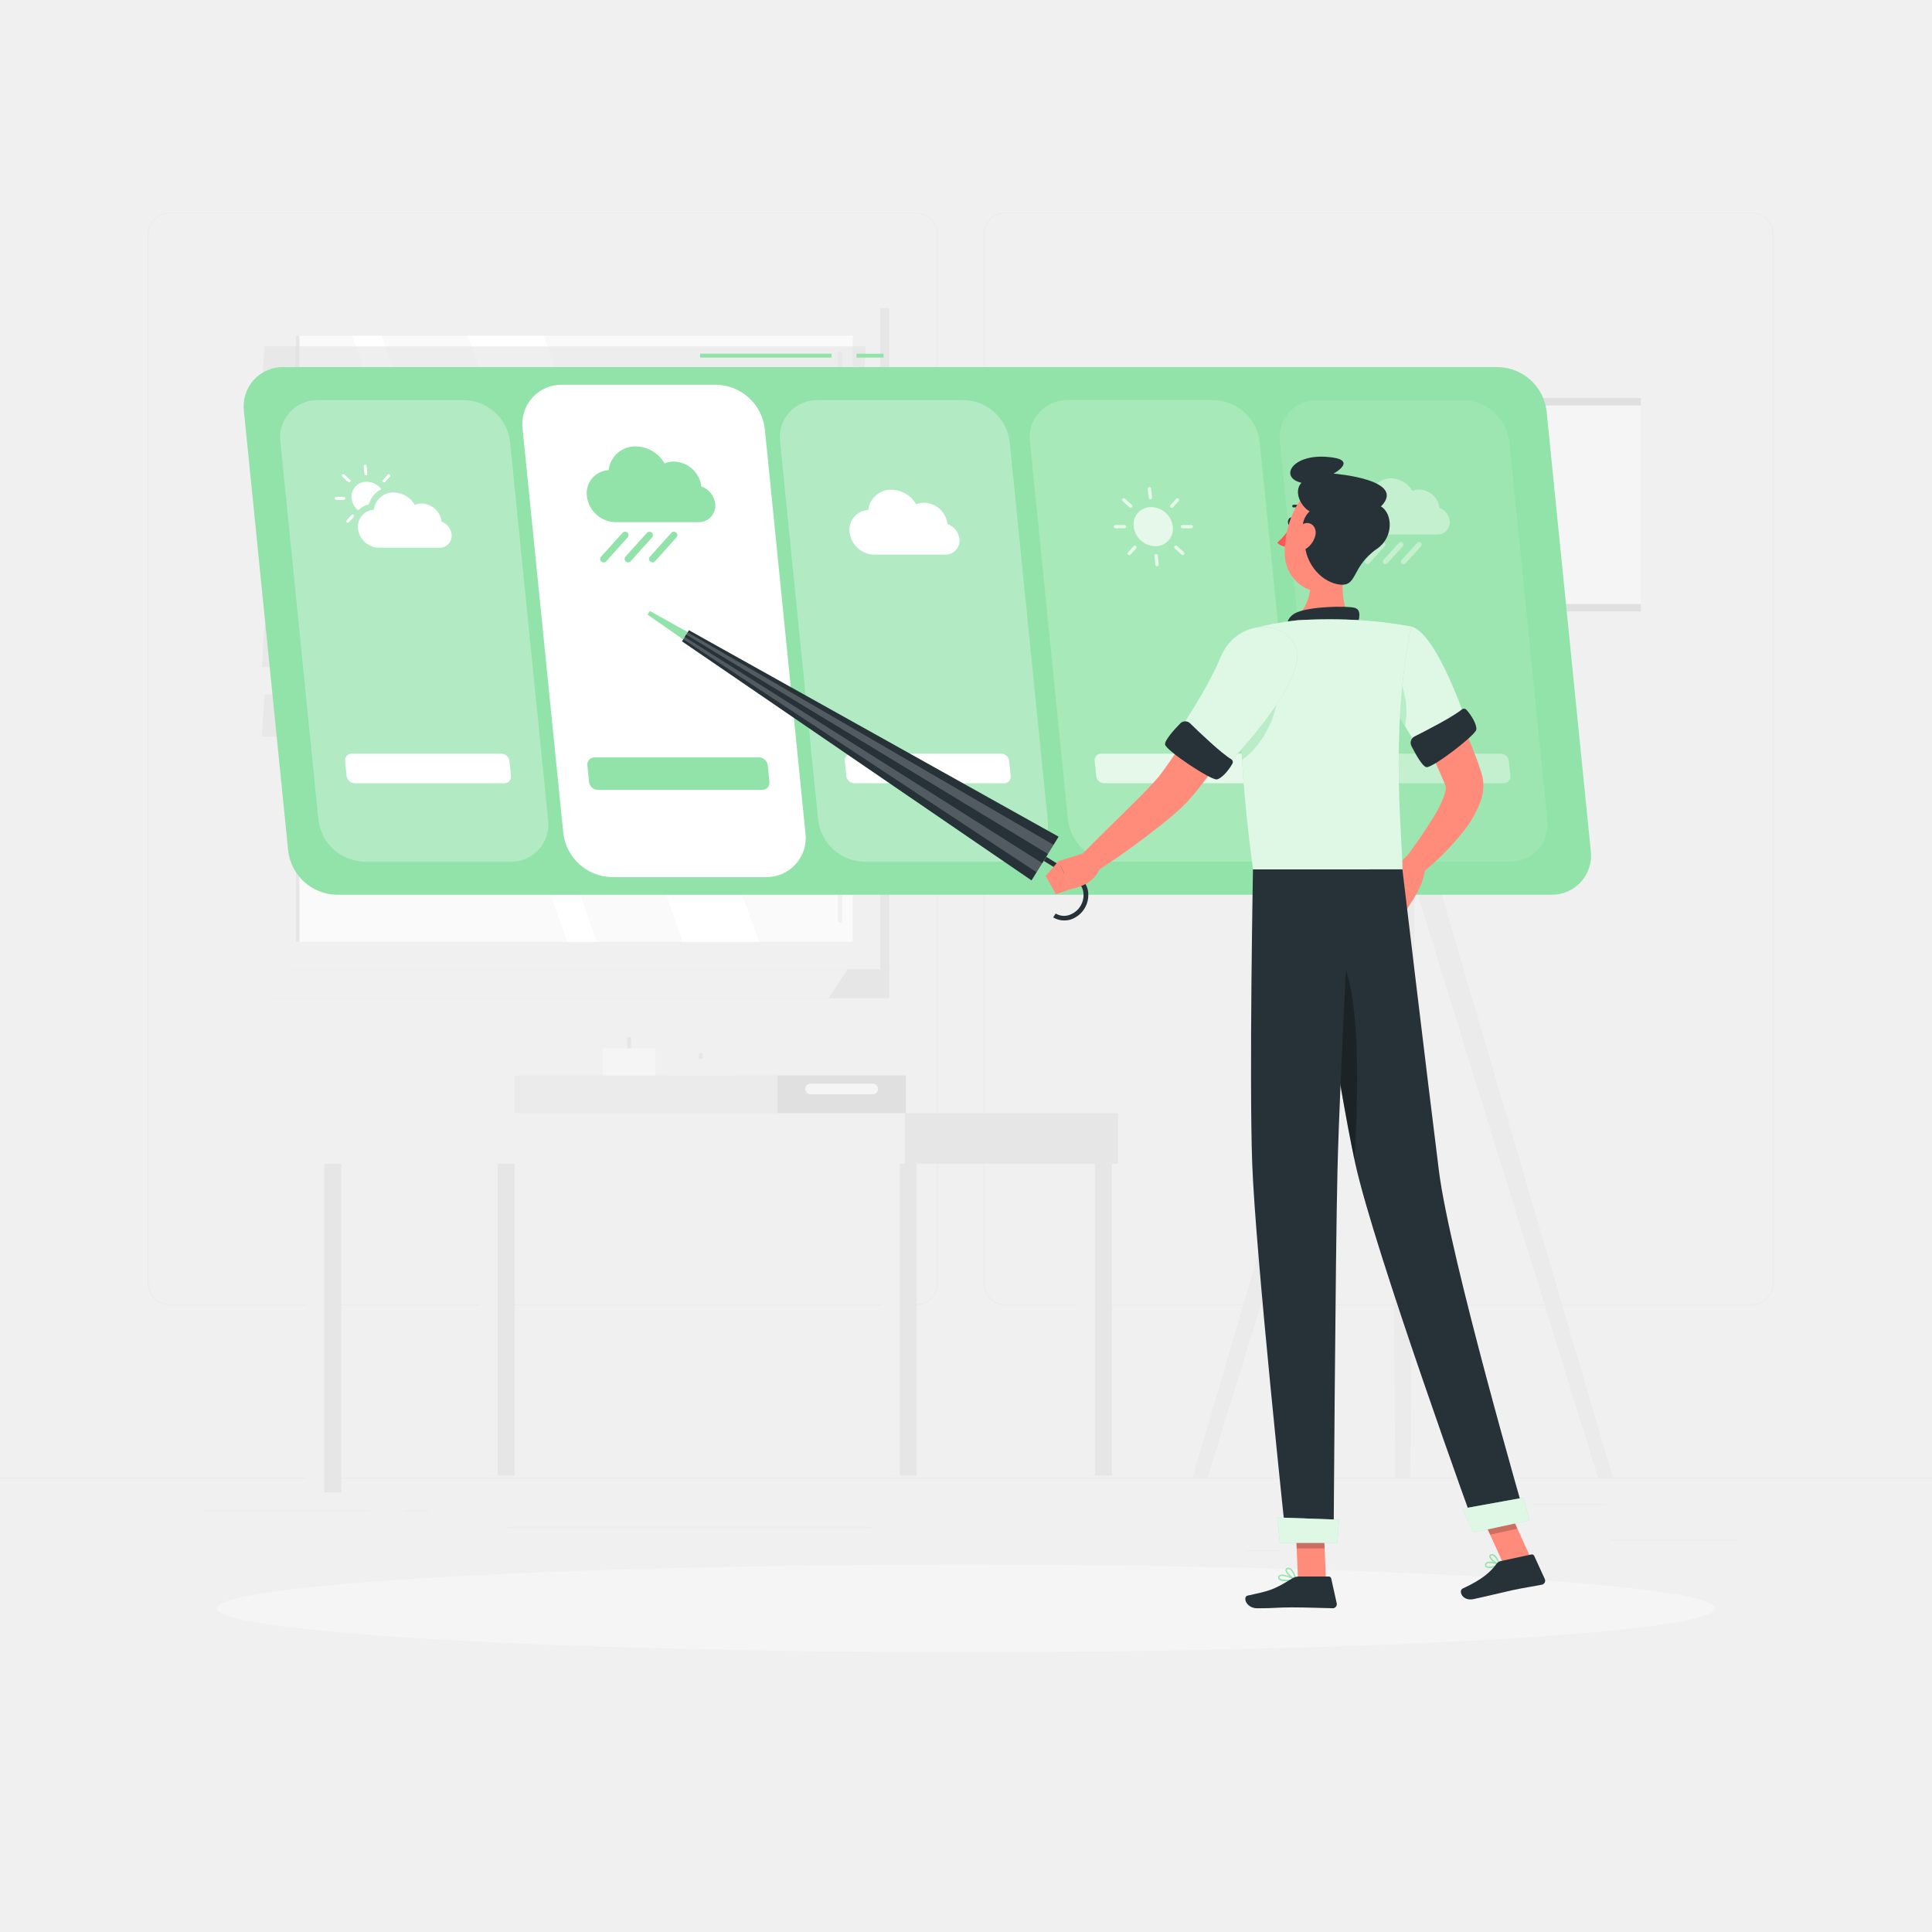
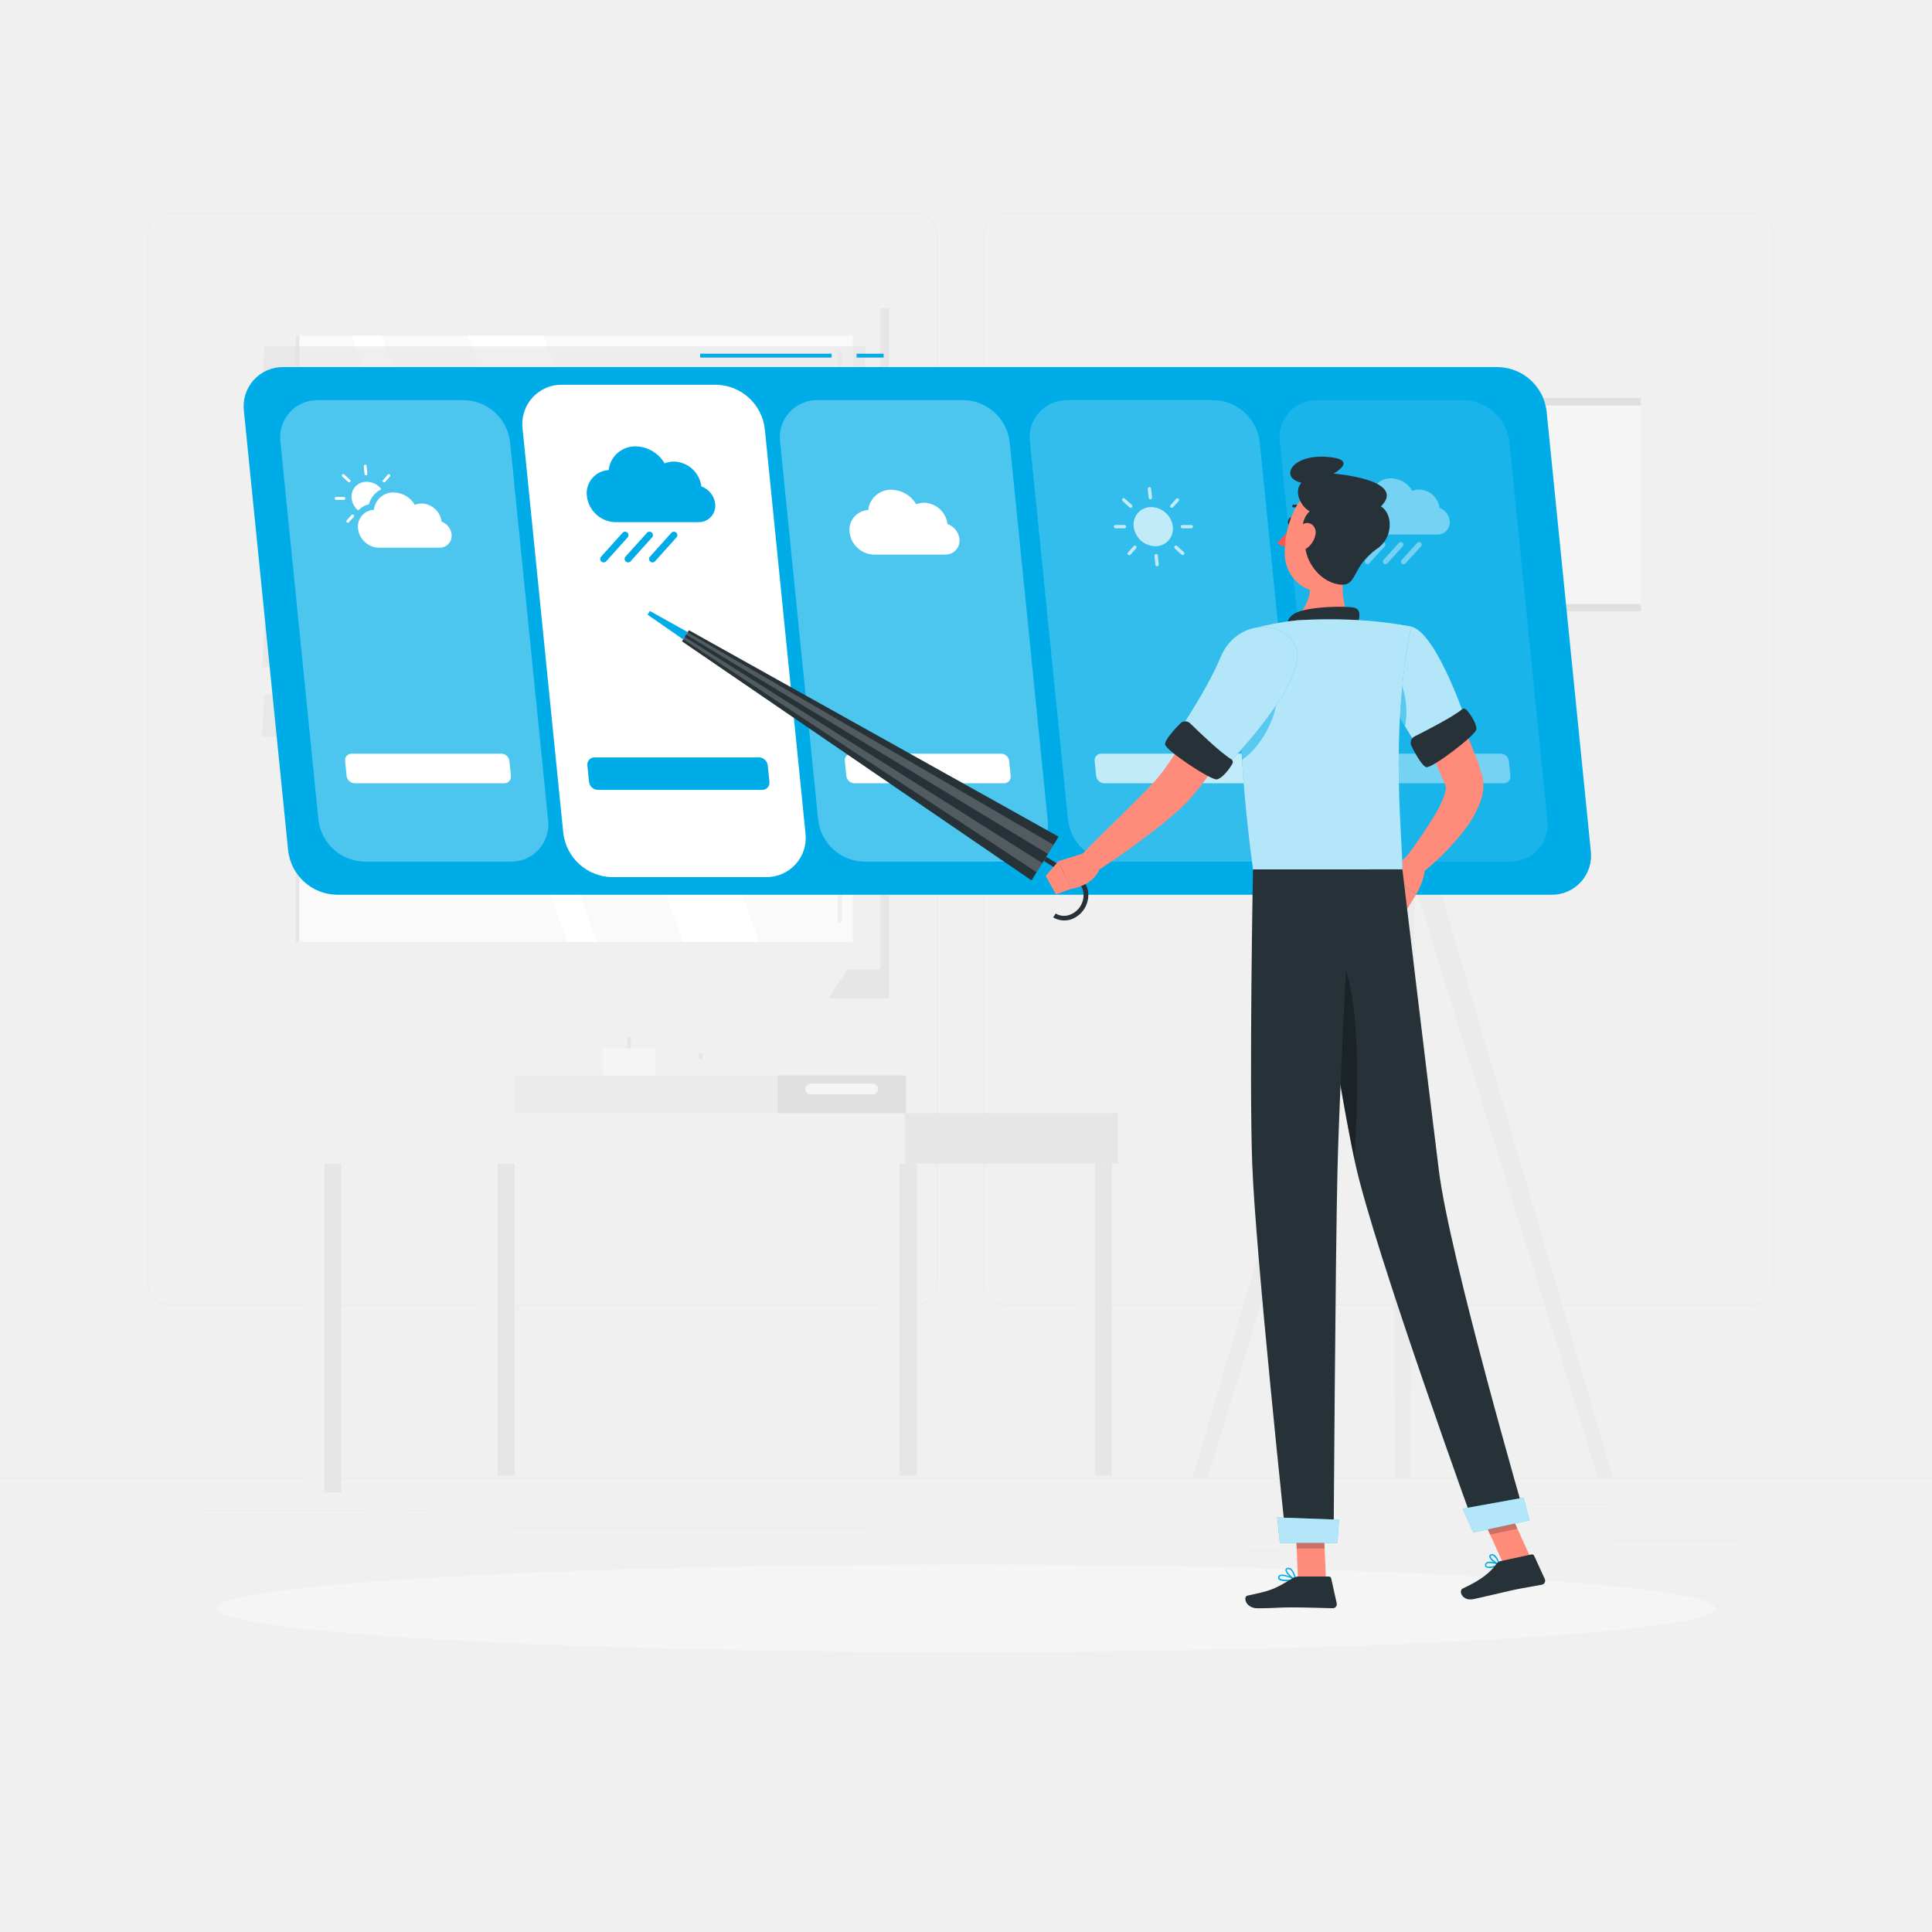
<svg xmlns="http://www.w3.org/2000/svg" viewBox="0 0 500 500">
  <g id="freepik--background-complete--inject-17">
    <rect y="382.4" width="500" height="0.25" style="fill:#ebebeb" />
    <rect x="416.78" y="398.49" width="33.12" height="0.25" style="fill:#ebebeb" />
    <rect x="322.53" y="401.21" width="8.69" height="0.25" style="fill:#ebebeb" />
    <rect x="396.59" y="389.21" width="19.19" height="0.25" style="fill:#ebebeb" />
    <rect x="52.46" y="390.89" width="43.19" height="0.25" style="fill:#ebebeb" />
    <rect x="104.56" y="390.89" width="6.33" height="0.25" style="fill:#ebebeb" />
    <rect x="131.47" y="395.11" width="93.68" height="0.25" style="fill:#ebebeb" />
    <path d="M237,337.8H43.91a5.71,5.71,0,0,1-5.7-5.71V60.66A5.71,5.71,0,0,1,43.91,55H237a5.71,5.71,0,0,1,5.71,5.71V332.09A5.71,5.71,0,0,1,237,337.8ZM43.91,55.2a5.46,5.46,0,0,0-5.45,5.46V332.09a5.46,5.46,0,0,0,5.45,5.46H237a5.47,5.47,0,0,0,5.46-5.46V60.66A5.47,5.47,0,0,0,237,55.2Z" style="fill:#ebebeb" />
    <path d="M453.31,337.8H260.21a5.72,5.72,0,0,1-5.71-5.71V60.66A5.72,5.72,0,0,1,260.21,55h193.1A5.71,5.71,0,0,1,459,60.66V332.09A5.71,5.71,0,0,1,453.31,337.8ZM260.21,55.2a5.47,5.47,0,0,0-5.46,5.46V332.09a5.47,5.47,0,0,0,5.46,5.46h193.1a5.47,5.47,0,0,0,5.46-5.46V60.66a5.47,5.47,0,0,0-5.46-5.46Z" style="fill:#ebebeb" />
    <rect x="74.55" y="79.78" width="155.62" height="171.1" transform="translate(304.71 330.65) rotate(180)" style="fill:#e6e6e6" />
    <rect x="69.47" y="79.78" width="158.33" height="171.1" transform="translate(297.26 330.65) rotate(180)" style="fill:#f0f0f0" />
    <polygon points="74.55 250.87 230.17 250.87 230.17 258.33 69.58 258.33 74.55 250.87" style="fill:#e6e6e6" />
    <polygon points="61.01 250.87 219.33 250.87 214.36 258.33 56.03 258.33 61.01 250.87" style="fill:#f0f0f0" />
    <rect x="70.19" y="93.27" width="156.88" height="144.11" transform="translate(313.96 16.69) rotate(90)" style="fill:#fafafa" />
    <polygon points="196.41 243.76 140.75 86.89 121.05 86.89 176.71 243.76 196.41 243.76" style="fill:#fff" />
    <path d="M217.39,238.78a.55.55,0,0,0,.55-.55V91.51a.55.55,0,0,0-.55-.54.54.54,0,0,0-.54.54V238.23A.55.55,0,0,0,217.39,238.78Z" style="fill:#f0f0f0" />
    <polygon points="154.48 243.76 98.82 86.89 91.14 86.89 146.8 243.76 154.48 243.76" style="fill:#fff" />
    <rect x="-1.41" y="164.87" width="156.88" height="0.9" transform="translate(242.35 88.3) rotate(90)" style="fill:#e6e6e6" />
    <polygon points="67.78 100.61 223.41 100.61 224.06 89.65 68.44 89.65 67.78 100.61" style="fill:#e0e0e0;opacity:0.5" />
    <polygon points="67.78 118.62 223.41 118.62 224.06 107.66 68.44 107.66 67.78 118.62" style="fill:#e0e0e0;opacity:0.5" />
    <polygon points="67.78 136.63 223.41 136.63 224.06 125.68 68.44 125.68 67.78 136.63" style="fill:#e0e0e0;opacity:0.5" />
    <polygon points="67.78 154.64 223.41 154.64 224.06 143.69 68.44 143.69 67.78 154.64" style="fill:#e0e0e0;opacity:0.5" />
    <polygon points="67.78 172.66 223.41 172.66 224.06 161.7 68.44 161.7 67.78 172.66" style="fill:#e0e0e0;opacity:0.5" />
    <polygon points="67.78 190.67 223.41 190.67 224.06 179.71 68.44 179.71 67.78 190.67" style="fill:#e0e0e0;opacity:0.5" />
    <rect x="301.37" y="103" width="123.31" height="55.25" style="fill:#f5f5f5" />
    <rect x="301.37" y="103" width="123.31" height="1.94" style="fill:#e0e0e0" />
    <rect x="301.37" y="156.31" width="123.31" height="1.94" style="fill:#e0e0e0" />
    <polygon points="361.09 382.4 359.36 158.25 366.69 158.25 364.96 382.4 361.09 382.4" style="fill:#ebebeb" />
    <polygon points="308.64 382.4 374.47 158.25 381.81 158.25 312.51 382.4 308.64 382.4" style="fill:#ebebeb" />
    <polygon points="417.42 382.4 351.59 158.25 344.25 158.25 413.55 382.4 417.42 382.4" style="fill:#ebebeb" />
    <rect x="81.23" y="292.44" width="7.09" height="93.78" transform="translate(169.55 678.67) rotate(180)" style="fill:#e6e6e6" />
    <rect x="78.99" y="292.44" width="4.93" height="93.78" transform="translate(162.9 678.67) rotate(180)" style="fill:#f0f0f0" />
    <rect x="77.38" y="288.08" width="156.83" height="13.07" style="fill:#f0f0f0" />
    <rect x="230.17" y="301.16" width="7.09" height="80.71" transform="translate(467.43 683.03) rotate(180)" style="fill:#e6e6e6" />
    <rect x="227.93" y="301.16" width="4.93" height="80.71" transform="translate(460.79 683.03) rotate(180)" style="fill:#f0f0f0" />
    <rect x="280.66" y="301.16" width="7.09" height="80.71" transform="translate(568.41 683.03) rotate(180)" style="fill:#e6e6e6" />
    <rect x="278.42" y="301.16" width="4.93" height="80.71" transform="translate(561.77 683.03) rotate(180)" style="fill:#f0f0f0" />
    <rect x="126.11" y="301.16" width="7.09" height="80.71" transform="translate(259.32 683.03) rotate(180)" style="fill:#e6e6e6" />
    <rect x="123.88" y="301.16" width="4.93" height="80.71" transform="translate(252.68 683.03) rotate(180)" style="fill:#f0f0f0" />
    <rect x="234.21" y="288.08" width="55.16" height="13.07" transform="translate(523.57 589.24) rotate(180)" style="fill:#e6e6e6" />
    <rect x="133.21" y="278.32" width="67.97" height="9.76" style="fill:#ebebeb" />
    <rect x="201.18" y="278.32" width="33.28" height="9.76" transform="translate(435.64 566.41) rotate(180)" style="fill:#e0e0e0" />
    <rect x="208.4" y="280.44" width="18.84" height="2.76" rx="1.38" transform="translate(435.64 563.65) rotate(-180)" style="fill:#f5f5f5" />
    <rect x="155.96" y="271.31" width="13.69" height="7.01" style="fill:#f5f5f5" />
    <rect x="162.31" y="268.38" width="0.99" height="2.93" style="fill:#e6e6e6" />
    <rect x="180.87" y="272.53" width="0.99" height="1.46" style="fill:#e6e6e6" />
    <rect x="173.03" y="273.99" width="16.67" height="4.33" style="fill:#f0f0f0" />
  </g>
  <g id="freepik--Shadow--inject-17">
    <ellipse id="freepik--path--inject-17" cx="250" cy="416.24" rx="193.89" ry="11.32" style="fill:#f5f5f5" />
  </g>
  <g id="freepik--weather-widget--inject-17">
-     <rect x="221.68" y="91.54" width="7" height="1" style="fill:#92E3A9" />
-     <rect x="181.19" y="91.54" width="34.03" height="1" style="fill:#92E3A9" />
-     <path d="M401.46,231.56H87.1a12.9,12.9,0,0,1-12.52-11.38L63.13,106.42A10.14,10.14,0,0,1,73.36,95H387.72a12.92,12.92,0,0,1,12.53,11.38l11.44,113.76A10.13,10.13,0,0,1,401.46,231.56Z" style="fill:#92E3A9" />
+     <rect x="221.68" y="91.54" width="7" height="1" style="fill:#00ace8" />
+     <rect x="181.19" y="91.54" width="34.03" height="1" style="fill:#00ace8" />
+     <path d="M401.46,231.56H87.1a12.9,12.9,0,0,1-12.52-11.38L63.13,106.42A10.14,10.14,0,0,1,73.36,95H387.72a12.92,12.92,0,0,1,12.53,11.38l11.44,113.76A10.13,10.13,0,0,1,401.46,231.56Z" style="fill:#00ace8" />
    <path d="M132.11,223H94.3a12.27,12.27,0,0,1-11.89-10.8l-9.84-97.85a9.61,9.61,0,0,1,9.71-10.8h37.81A12.25,12.25,0,0,1,132,114.38l9.85,97.85A9.61,9.61,0,0,1,132.11,223Z" style="fill:#fff;opacity:0.3" />
    <path d="M198.21,227H158.32a12.93,12.93,0,0,1-12.54-11.4L135.25,111A10.14,10.14,0,0,1,145.5,99.57h39.89A12.92,12.92,0,0,1,197.93,111l10.53,104.68A10.15,10.15,0,0,1,198.21,227Z" style="fill:#fff" />
    <path d="M261.43,223H223.62a12.25,12.25,0,0,1-11.88-10.8l-9.85-97.85a9.61,9.61,0,0,1,9.71-10.8h37.81a12.27,12.27,0,0,1,11.89,10.8l9.84,97.85A9.61,9.61,0,0,1,261.43,223Z" style="fill:#fff;opacity:0.3" />
    <path d="M326.09,223H288.28a12.26,12.26,0,0,1-11.88-10.8l-9.85-97.85a9.63,9.63,0,0,1,9.72-10.8h37.8A12.27,12.27,0,0,1,326,114.38l9.84,97.85A9.61,9.61,0,0,1,326.09,223Z" style="fill:#fff;opacity:0.2" />
    <path d="M390.75,223H352.94a12.26,12.26,0,0,1-11.88-10.8l-9.85-97.85a9.63,9.63,0,0,1,9.72-10.8h37.8a12.27,12.27,0,0,1,11.89,10.8l9.84,97.85A9.61,9.61,0,0,1,390.75,223Z" style="fill:#fff;opacity:0.1" />
    <path d="M245.22,135.62a6.28,6.28,0,0,0-6.11-5.51,5.18,5.18,0,0,0-2,.4,7.6,7.6,0,0,0-6.42-3.77,5.93,5.93,0,0,0-6,5.26,5.11,5.11,0,0,0-4.82,5.76,6.54,6.54,0,0,0,6.36,5.78h18.38a3.65,3.65,0,0,0,3.69-4.1A4.65,4.65,0,0,0,245.22,135.62Z" style="fill:#fff" />
-     <path d="M181.51,125.88a7.34,7.34,0,0,0-7.13-6.43,6.16,6.16,0,0,0-2.38.47,8.88,8.88,0,0,0-7.49-4.4,6.93,6.93,0,0,0-7,6.14,6,6,0,0,0-5.63,6.73,7.63,7.63,0,0,0,7.43,6.75h21.47a4.26,4.26,0,0,0,4.31-4.78A5.47,5.47,0,0,0,181.51,125.88Z" style="fill:#92E3A9" />
-     <path d="M162.55,145.55a.9.9,0,0,1-.6-.23.89.89,0,0,1-.07-1.26l5.58-6.2a.89.89,0,0,1,1.32,1.19l-5.57,6.2A.88.88,0,0,1,162.55,145.55Z" style="fill:#92E3A9" />
-     <path d="M168.87,145.55a.9.9,0,0,1-.6-.23.89.89,0,0,1-.07-1.26l5.58-6.2a.89.89,0,0,1,1.32,1.19l-5.57,6.2A.88.88,0,0,1,168.87,145.55Z" style="fill:#92E3A9" />
-     <path d="M156.23,145.55a.9.9,0,0,1-.6-.23.89.89,0,0,1-.07-1.26l5.58-6.2a.89.89,0,0,1,1.32,1.19l-5.57,6.2A.88.88,0,0,1,156.23,145.55Z" style="fill:#92E3A9" />
+     <path d="M181.51,125.88a7.34,7.34,0,0,0-7.13-6.43,6.16,6.16,0,0,0-2.38.47,8.88,8.88,0,0,0-7.49-4.4,6.93,6.93,0,0,0-7,6.14,6,6,0,0,0-5.63,6.73,7.63,7.63,0,0,0,7.43,6.75h21.47a4.26,4.26,0,0,0,4.31-4.78A5.47,5.47,0,0,0,181.51,125.88Z" style="fill:#00ace8" />
+     <path d="M162.55,145.55a.9.9,0,0,1-.6-.23.89.89,0,0,1-.07-1.26l5.58-6.2a.89.89,0,0,1,1.32,1.19l-5.57,6.2A.88.88,0,0,1,162.55,145.55Z" style="fill:#00ace8" />
+     <path d="M168.87,145.55a.9.9,0,0,1-.6-.23.89.89,0,0,1-.07-1.26l5.58-6.2a.89.89,0,0,1,1.32,1.19l-5.57,6.2A.88.88,0,0,1,168.87,145.55Z" style="fill:#00ace8" />
+     <path d="M156.23,145.55a.9.9,0,0,1-.6-.23.89.89,0,0,1-.07-1.26l5.58-6.2a.89.89,0,0,1,1.32,1.19l-5.57,6.2A.88.88,0,0,1,156.23,145.55Z" style="fill:#00ace8" />
    <g style="opacity:0.4">
      <path d="M372.55,131.45a5.43,5.43,0,0,0-5.27-4.75,4.56,4.56,0,0,0-1.76.34,6.56,6.56,0,0,0-5.53-3.25,5.12,5.12,0,0,0-5.2,4.54,4.42,4.42,0,0,0-4.16,5,5.65,5.65,0,0,0,5.49,5H372a3.13,3.13,0,0,0,3.17-3.53A4,4,0,0,0,372.55,131.45Z" style="fill:#fff" />
      <path d="M358.54,146a.63.63,0,0,1-.44-.17.66.66,0,0,1-.05-.93l4-4.4a.66.66,0,1,1,1,.88l-4,4.4A.64.64,0,0,1,358.54,146Z" style="fill:#fff" />
      <path d="M363.21,146a.61.61,0,0,1-.44-.17.65.65,0,0,1,0-.93l4-4.4a.66.66,0,1,1,1,.88l-4,4.4A.64.64,0,0,1,363.21,146Z" style="fill:#fff" />
      <path d="M353.87,146a.64.64,0,0,1-.44-.17.66.66,0,0,1-.05-.93l4-4.4a.66.66,0,0,1,.93-.05.65.65,0,0,1,.05.93l-4,4.4A.64.64,0,0,1,353.87,146Z" style="fill:#fff" />
    </g>
    <g style="opacity:0.7">
      <path d="M303.52,136.29a4.5,4.5,0,0,1-4.55,5.07,5.73,5.73,0,0,1-5.57-5.07,4.49,4.49,0,0,1,4.55-5.06A5.73,5.73,0,0,1,303.52,136.29Z" style="fill:#fff" />
      <path d="M299.45,146.55a.43.43,0,0,1-.43-.39l-.24-2.31a.44.44,0,0,1,.39-.48.44.44,0,0,1,.48.39l.23,2.31a.43.43,0,0,1-.39.47Z" style="fill:#fff" />
      <path d="M297.7,129.22a.44.44,0,0,1-.43-.4l-.23-2.3a.44.44,0,0,1,.39-.48.43.43,0,0,1,.47.39l.24,2.31a.43.43,0,0,1-.39.47Z" style="fill:#fff" />
      <path d="M291,136.73h-2.31a.44.44,0,0,1-.43-.44.43.43,0,0,1,.43-.43H291a.43.43,0,0,1,.43.43A.44.44,0,0,1,291,136.73Z" style="fill:#fff" />
      <path d="M308.28,136.73H306a.44.44,0,0,1-.43-.44.43.43,0,0,1,.43-.43h2.31a.43.43,0,0,1,.43.43A.44.44,0,0,1,308.28,136.73Z" style="fill:#fff" />
      <path d="M306.1,143.67a.46.46,0,0,1-.29-.11l-1.8-1.63a.44.44,0,0,1,.59-.65l1.79,1.63a.44.44,0,0,1,0,.62A.43.43,0,0,1,306.1,143.67Z" style="fill:#fff" />
      <path d="M292.61,131.42a.44.44,0,0,1-.29-.12l-1.79-1.63a.43.43,0,1,1,.58-.64l1.8,1.63a.44.44,0,0,1-.3.76Z" style="fill:#fff" />
      <path d="M292.22,143.67a.44.44,0,0,1-.29-.11.43.43,0,0,1,0-.61l1.47-1.63a.43.43,0,0,1,.61,0,.44.44,0,0,1,0,.62l-1.47,1.63A.45.45,0,0,1,292.22,143.67Z" style="fill:#fff" />
      <path d="M303.24,131.42a.4.4,0,0,1-.29-.12.43.43,0,0,1,0-.61l1.47-1.63a.44.44,0,0,1,.65.58l-1.47,1.63A.42.42,0,0,1,303.24,131.42Z" style="fill:#fff" />
    </g>
    <path d="M114.29,135a5.35,5.35,0,0,0-5.2-4.69,4.45,4.45,0,0,0-1.73.35,6.46,6.46,0,0,0-5.46-3.21,5,5,0,0,0-5.13,4.47,4.37,4.37,0,0,0-4.11,4.91,5.57,5.57,0,0,0,5.42,4.92h15.65a3.1,3.1,0,0,0,3.14-3.49A4,4,0,0,0,114.29,135Z" style="fill:#fff" />
    <path d="M98.7,126.61a6.22,6.22,0,0,0-3.24,3.91,5.47,5.47,0,0,0-2.76,1.59A4.72,4.72,0,0,1,91,129a3.83,3.83,0,0,1,3.88-4.31A4.82,4.82,0,0,1,98.7,126.61Z" style="fill:#fff" />
    <path d="M94.7,123a.37.37,0,0,1-.37-.33l-.19-2a.36.36,0,0,1,.33-.4.36.36,0,0,1,.4.33l.2,2a.37.37,0,0,1-.33.41Z" style="fill:#fff" />
    <path d="M89,129.36H87a.37.37,0,0,1-.37-.37.36.36,0,0,1,.37-.37h2a.37.37,0,0,1,.37.37A.38.38,0,0,1,89,129.36Z" style="fill:#fff" />
    <path d="M90.37,124.83a.38.38,0,0,1-.25-.09l-1.53-1.39a.37.37,0,0,1,.5-.55l1.53,1.39a.37.37,0,0,1,0,.52A.36.36,0,0,1,90.37,124.83Z" style="fill:#fff" />
    <path d="M90,135.27a.35.35,0,0,1-.25-.1.37.37,0,0,1,0-.52L91,133.26a.39.39,0,0,1,.53,0,.38.38,0,0,1,0,.53l-1.25,1.39A.36.36,0,0,1,90,135.27Z" style="fill:#fff" />
    <path d="M99.41,124.83a.36.36,0,0,1-.27-.61l1.25-1.39a.37.37,0,0,1,.52,0,.38.38,0,0,1,0,.52l-1.25,1.39A.39.39,0,0,1,99.41,124.83Z" style="fill:#fff" />
    <path d="M130.54,202.71H91.78a2.15,2.15,0,0,1-2.08-1.89l-.39-3.89a1.68,1.68,0,0,1,1.7-1.88h38.76a2.14,2.14,0,0,1,2.07,1.88l.39,3.89A1.68,1.68,0,0,1,130.54,202.71Z" style="fill:#fff" />
-     <path d="M197.26,204.42H154.72a2.35,2.35,0,0,1-2.28-2.07l-.43-4.27a1.84,1.84,0,0,1,1.86-2.07h42.55a2.35,2.35,0,0,1,2.28,2.07l.43,4.27A1.85,1.85,0,0,1,197.26,204.42Z" style="fill:#92E3A9" />
+     <path d="M197.26,204.42H154.72a2.35,2.35,0,0,1-2.28-2.07l-.43-4.27a1.84,1.84,0,0,1,1.86-2.07h42.55a2.35,2.35,0,0,1,2.28,2.07l.43,4.27A1.85,1.85,0,0,1,197.26,204.42Z" style="fill:#00ace8" />
    <path d="M259.86,202.71H221.1a2.14,2.14,0,0,1-2.07-1.89l-.39-3.89a1.67,1.67,0,0,1,1.69-1.88h38.76a2.13,2.13,0,0,1,2.07,1.88l.4,3.89A1.69,1.69,0,0,1,259.86,202.71Z" style="fill:#fff" />
    <path d="M324.52,202.71H285.76a2.14,2.14,0,0,1-2.07-1.89l-.39-3.89a1.67,1.67,0,0,1,1.69-1.88h38.76a2.13,2.13,0,0,1,2.07,1.88l.4,3.89A1.69,1.69,0,0,1,324.52,202.71Z" style="fill:#fff;opacity:0.7" />
    <path d="M389.18,202.71H350.43a2.14,2.14,0,0,1-2.08-1.89l-.39-3.89a1.67,1.67,0,0,1,1.69-1.88h38.76a2.15,2.15,0,0,1,2.08,1.88l.39,3.89A1.69,1.69,0,0,1,389.18,202.71Z" style="fill:#fff;opacity:0.4" />
  </g>
  <g id="freepik--Character--inject-17">
    <path d="M368,167.63c2.8,4.65,5.33,9.29,7.74,14.1a148.33,148.33,0,0,1,6.51,14.92c.24.65.47,1.31.68,2l.33,1,.17.5.12.4c0,.17.09.34.13.51a11.74,11.74,0,0,1-.56,6.44,28.77,28.77,0,0,1-4.65,8A68.62,68.62,0,0,1,366.68,227l-3.77-3.9a123.22,123.22,0,0,0,8.58-12.43,32.83,32.83,0,0,0,1.6-3.11,14.62,14.62,0,0,0,1-2.84c.19-.82.1-1.47,0-1.33v0l0-.07-.18-.42-.34-.85c-.23-.56-.47-1.13-.73-1.7-2-4.55-4.36-9.12-6.78-13.65s-5-9.09-7.46-13.52Z" style="fill:#ff8b7b" />
    <path d="M364.34,221.35l-5.69,5,7.92,5s2.33-3.78,2.23-7.28Z" style="fill:#ff8b7b" />
    <polygon points="356.57 233.83 362.63 237.73 366.57 231.38 358.65 226.38 356.57 233.83" style="fill:#ff8b7b" />
    <path d="M334.69,135.09c-.11.57-.51,1-.88.91s-.59-.6-.48-1.17.51-1,.88-.91S334.8,134.52,334.69,135.09Z" style="fill:#263238" />
    <path d="M334.24,136.08a20.58,20.58,0,0,1-3.69,4.36,3.35,3.35,0,0,0,2.64,1.05Z" style="fill:#ff5652" />
    <path d="M337.4,132.32a.33.33,0,0,0,.23-.09.35.35,0,0,0,0-.49,3.36,3.36,0,0,0-2.93-1.1.33.33,0,0,0-.27.39.34.34,0,0,0,.39.28h0a2.72,2.72,0,0,1,2.31.9A.36.36,0,0,0,337.4,132.32Z" style="fill:#263238" />
    <path d="M348.4,142c-1,5.29-2.07,15,1.63,18.51,0,0-1.45,5.36-11.27,5.36-10.81,0-4.75-4.54-4.75-4.54,4.58-4,5.73-8.14,4.71-12.24Z" style="fill:#ff8b7b" />
    <path d="M351.24,162.11c.55-2,1.15-4.26-.59-4.79-1.91-.58-12.07-.4-15.42,1.35s-2,5.55-2,5.55Z" style="fill:#263238" />
-     <path d="M386.32,405.69a2.31,2.31,0,0,1-1.8-.1.71.71,0,0,1-.16-.8.78.78,0,0,1,.44-.5c1-.47,3.22.45,3.31.49a.17.17,0,0,1,0,.31A8.87,8.87,0,0,1,386.32,405.69Zm-1.18-1.16-.2.07a.47.47,0,0,0-.26.29c-.09.31,0,.41.06.44.39.33,1.84,0,2.85-.38A5.52,5.52,0,0,0,385.14,404.53Z" style="fill:#92E3A9" />
-     <path d="M388.08,405.1H388c-.82-.24-2.57-1.48-2.59-2.3a.56.56,0,0,1,.44-.55.92.92,0,0,1,.76.06c1,.49,1.57,2.49,1.6,2.58a.16.16,0,0,1-.13.21Zm-2-2.55-.08,0c-.21.07-.21.18-.21.22,0,.49,1.17,1.46,2,1.86a4.21,4.21,0,0,0-1.32-2A.6.6,0,0,0,386,402.55Z" style="fill:#92E3A9" />
-     <path d="M333,409.23c-.93,0-1.82-.13-2.12-.55a.63.63,0,0,1,0-.74.83.83,0,0,1,.54-.4c1.21-.33,3.73,1.11,3.84,1.17a.18.18,0,0,1,.08.18.17.17,0,0,1-.13.14A13,13,0,0,1,333,409.23Zm-1.15-1.4a1.15,1.15,0,0,0-.33,0,.47.47,0,0,0-.33.24c-.12.21-.08.31,0,.37.34.47,2.17.48,3.51.29A7.78,7.78,0,0,0,331.88,407.83Z" style="fill:#92E3A9" />
-     <path d="M335.21,409l-.07,0c-.87-.39-2.6-1.95-2.47-2.77,0-.19.17-.43.64-.48a1.28,1.28,0,0,1,.95.3,4.8,4.8,0,0,1,1.12,2.78.17.17,0,0,1-.07.16A.17.17,0,0,1,335.21,409Zm-1.76-2.93h-.1c-.31,0-.33.16-.34.2-.08.49,1.1,1.72,2,2.25a4,4,0,0,0-1-2.23A.88.88,0,0,0,333.45,406.1Z" style="fill:#92E3A9" />
+     <path d="M386.32,405.69a2.31,2.31,0,0,1-1.8-.1.71.71,0,0,1-.16-.8.78.78,0,0,1,.44-.5c1-.47,3.22.45,3.31.49a.17.17,0,0,1,0,.31A8.87,8.87,0,0,1,386.32,405.69Zm-1.18-1.16-.2.07a.47.47,0,0,0-.26.29c-.09.31,0,.41.06.44.39.33,1.84,0,2.85-.38A5.52,5.52,0,0,0,385.14,404.53Z" style="fill:#00ace8" />
+     <path d="M388.08,405.1H388c-.82-.24-2.57-1.48-2.59-2.3a.56.56,0,0,1,.44-.55.92.92,0,0,1,.76.06c1,.49,1.57,2.49,1.6,2.58a.16.16,0,0,1-.13.21Zm-2-2.55-.08,0c-.21.07-.21.18-.21.22,0,.49,1.17,1.46,2,1.86a4.21,4.21,0,0,0-1.32-2A.6.6,0,0,0,386,402.55Z" style="fill:#00ace8" />
+     <path d="M333,409.23c-.93,0-1.82-.13-2.12-.55a.63.63,0,0,1,0-.74.83.83,0,0,1,.54-.4c1.21-.33,3.73,1.11,3.84,1.17a.18.18,0,0,1,.08.18.17.17,0,0,1-.13.14A13,13,0,0,1,333,409.23Zm-1.15-1.4a1.15,1.15,0,0,0-.33,0,.47.47,0,0,0-.33.24c-.12.21-.08.31,0,.37.34.47,2.17.48,3.51.29A7.78,7.78,0,0,0,331.88,407.83Z" style="fill:#00ace8" />
+     <path d="M335.21,409l-.07,0c-.87-.39-2.6-1.95-2.47-2.77,0-.19.17-.43.64-.48a1.28,1.28,0,0,1,.95.3,4.8,4.8,0,0,1,1.12,2.78.17.17,0,0,1-.07.16A.17.17,0,0,1,335.21,409Zm-1.76-2.93h-.1c-.31,0-.33.16-.34.2-.08.49,1.1,1.72,2,2.25a4,4,0,0,0-1-2.23A.88.88,0,0,0,333.45,406.1Z" style="fill:#00ace8" />
    <polygon points="343.16 408.86 335.93 408.86 335.21 392.12 342.44 392.12 343.16 408.86" style="fill:#ff8b7b" />
    <polygon points="396.14 403.18 389.07 404.71 381.98 389.12 389.05 387.59 396.14 403.18" style="fill:#ff8b7b" />
    <path d="M388.4,404l7.93-1.71a.63.63,0,0,1,.71.35l2.75,6a1.06,1.06,0,0,1-.76,1.48c-2.78.55-4.16.68-7.65,1.43-2.15.47-7,1.65-10,2.29s-4-2.21-2.83-2.73c5.18-2.37,7.35-4.46,8.75-6.4A1.82,1.82,0,0,1,388.4,404Z" style="fill:#263238" />
    <path d="M336,408h7.89a.63.63,0,0,1,.62.49l1.43,6.43a1.05,1.05,0,0,1-1,1.29c-2.85-.05-7-.22-10.54-.22-4.19,0-4.12.23-9,.23-3,0-3.79-3-2.55-3.27,5.65-1.24,6.58-1.37,11.47-4.39A3.41,3.41,0,0,1,336,408Z" style="fill:#263238" />
    <path d="M328.56,175.73c-2.76,5.11-5.66,10-8.77,14.84a155.13,155.13,0,0,1-10.17,14.21c-.46.58-1,1.15-1.48,1.72l-.75.87-.89.91c-.59.6-1.13,1.08-1.71,1.61l-1.68,1.46c-2.24,1.89-4.5,3.65-6.78,5.38-4.57,3.45-9.24,6.69-14.07,9.76l-3.41-4.23c3.94-4,8-8,12-11.93,2-2,4-3.92,5.88-5.87.93-1,1.87-2,2.65-2.87l.54-.65.59-.77c.39-.53.79-1,1.17-1.58,3.11-4.34,6-9.05,8.9-13.79s5.69-9.58,8.42-14.35Z" style="fill:#ff8b7b" />
-     <path d="M365.2,162.15C372,163.71,379.94,188,379.94,188l-11.59,7.58s-7.37-11.32-11.2-19.39C353.13,167.77,358.27,160.57,365.2,162.15Z" style="fill:#92E3A9" />
+     <path d="M365.2,162.15C372,163.71,379.94,188,379.94,188l-11.59,7.58s-7.37-11.32-11.2-19.39C353.13,167.77,358.27,160.57,365.2,162.15Z" style="fill:#00ace8" />
    <g style="opacity:0.7">
      <path d="M365.2,162.15C372,163.71,379.94,188,379.94,188l-11.59,7.58s-7.37-11.32-11.2-19.39C353.13,167.77,358.27,160.57,365.2,162.15Z" style="fill:#fff" />
    </g>
-     <path d="M361.35,174.62c-.59-.77-2.2,1-3.41,3.23,1.68,3.32,3.8,7,5.68,10.14C364.79,181.92,362.88,176.57,361.35,174.62Z" style="fill:#92E3A9;opacity:0.5" />
-     <path d="M324.7,162.53s-7.69,8.69-.43,62.47h38.66c.27-5.93-3.46-34.88,2.27-62.85a100.45,100.45,0,0,0-12.95-1.63,140.61,140.61,0,0,0-16.43,0A72.16,72.16,0,0,0,324.7,162.53Z" style="fill:#92E3A9" />
+     <path d="M361.35,174.62c-.59-.77-2.2,1-3.41,3.23,1.68,3.32,3.8,7,5.68,10.14C364.79,181.92,362.88,176.57,361.35,174.62Z" style="fill:#00ace8;opacity:0.5" />
+     <path d="M324.7,162.53s-7.69,8.69-.43,62.47h38.66c.27-5.93-3.46-34.88,2.27-62.85a100.45,100.45,0,0,0-12.95-1.63,140.61,140.61,0,0,0-16.43,0A72.16,72.16,0,0,0,324.7,162.53Z" style="fill:#00ace8" />
    <path d="M324.7,162.53s-7.69,8.69-.43,62.47h38.66c.27-5.93-3.46-34.88,2.27-62.85a100.45,100.45,0,0,0-12.95-1.63,140.61,140.61,0,0,0-16.43,0A72.16,72.16,0,0,0,324.7,162.53Z" style="fill:#fff;opacity:0.7" />
-     <path d="M321.43,177.32a156,156,0,0,0,0,19.3c4.92-3.16,9.44-11.57,9-17.13Z" style="fill:#92E3A9;opacity:0.5" />
-     <polygon points="177.98 163.59 176.81 165.49 167.59 159.08 168.19 158.12 177.98 163.59" style="fill:#92E3A9" />
+     <path d="M321.43,177.32a156,156,0,0,0,0,19.3c4.92-3.16,9.44-11.57,9-17.13Z" style="fill:#00ace8;opacity:0.5" />
+     <polygon points="177.98 163.59 176.81 165.49 167.59 159.08 168.19 158.12 177.98 163.59" style="fill:#00ace8" />
    <polygon points="178.29 163.1 176.5 165.98 266.96 227.85 273.97 216.53 178.29 163.1" style="fill:#263238" />
    <polygon points="177.96 163.64 176.84 165.44 268.26 225.74 272.66 218.64 177.96 163.64" style="fill:#fff;opacity:0.2" />
    <polygon points="177.58 164.24 177.21 164.84 269.73 223.37 271.19 221 177.58 164.24" style="fill:#263238" />
    <path d="M275.35,238.21a5.31,5.31,0,0,1-2.79-.79l.65-1a4.17,4.17,0,0,0,3.41.41,5.44,5.44,0,0,0,3.74-6,4.15,4.15,0,0,0-1.89-2.86l-8.33-5.17.65-1.05,8.33,5.17a5.39,5.39,0,0,1,2.46,3.69A6.69,6.69,0,0,1,277,238,5.66,5.66,0,0,1,275.35,238.21Z" style="fill:#263238" />
-     <path d="M335.3,167.33c3.8,9.21-19.2,32.21-19.2,32.21l-11.9-9s8.23-12.06,11.62-20.34C320,160,332.4,160.32,335.3,167.33Z" style="fill:#92E3A9" />
+     <path d="M335.3,167.33c3.8,9.21-19.2,32.21-19.2,32.21l-11.9-9s8.23-12.06,11.62-20.34C320,160,332.4,160.32,335.3,167.33Z" style="fill:#00ace8" />
    <path d="M335.3,167.33c3.8,9.21-19.2,32.21-19.2,32.21l-11.9-9s8.23-12.06,11.62-20.34C320,160,332.4,160.32,335.3,167.33Z" style="fill:#fff;opacity:0.7" />
    <path d="M308,187.2c2.51,2.45,8.09,7.77,10.65,9.29a.85.85,0,0,1,.31,1.11c-.85,1.59-2.78,3.92-4.06,4.11-1.51.23-13.17-7.47-13.38-9.05-.13-1.07,2.33-3.8,3.92-5.43A1.8,1.8,0,0,1,308,187.2Z" style="fill:#263238" />
    <path d="M366.09,190.59c3.13-1.57,10-5.11,12.25-7a.84.84,0,0,1,1.15.08c1.23,1.32,2.8,3.9,2.57,5.17-.28,1.51-11.37,10-12.92,9.7-1.06-.22-2.83-3.44-3.86-5.47A1.82,1.82,0,0,1,366.09,190.59Z" style="fill:#263238" />
    <path d="M281.21,220.59l-7.28,2.28,3.3,7.18s6.33-.84,7.58-6Z" style="fill:#ff8b7b" />
    <polygon points="270.62 226.69 273.27 231.44 277.23 230.05 273.93 222.87 270.62 226.69" style="fill:#ff8b7b" />
    <polygon points="335.21 392.12 335.58 400.75 342.82 400.75 342.45 392.12 335.21 392.12" style="opacity:0.2" />
    <polygon points="389.05 387.6 381.98 389.13 385.64 397.16 392.71 395.63 389.05 387.6" style="opacity:0.2" />
    <path d="M354,137.57c-1.79,7-2.49,11.11-6.73,14-6.4,4.39-14.45-.51-14.77-7.85-.28-6.61,2.7-16.86,10.12-18.32A9.77,9.77,0,0,1,354,137.57Z" style="fill:#ff8b7b" />
    <path d="M337.74,139.24a5.88,5.88,0,0,1,1.2-6.92c-2.22-1.15-4.27-5.1-2.13-7.38-5.75-1.33-2.57-7.3,6.36-6.72s1.94,4.35,1.94,4.35,19.22,1.49,12.28,8.49c3.05,1.83,3.33,8-1,10.95-7,4.8-4.83,10.16-10.16,9.2C341.37,150.33,337.17,144.89,337.74,139.24Z" style="fill:#263238" />
    <path d="M340.48,138.2a5.72,5.72,0,0,1-2.63,3.92c-1.79,1-2.85.24-2.88-1.62,0-1.67.75-4.38,2.51-5S340.71,136.34,340.48,138.2Z" style="fill:#ff8b7b" />
    <path d="M338,225s8.2,55.24,12.7,75.93c4.94,22.66,31.31,95.31,31.31,95.31l12.93-2.8s-19.74-68-22.55-90.45c-3.06-24.36-9.45-78-9.45-78Z" style="fill:#263238" />
-     <path d="M378.54,390.44c-.06,0,2.77,6.16,2.77,6.16l14.56-3.15-1.59-5.86Z" style="fill:#92E3A9" />
+     <path d="M378.54,390.44c-.06,0,2.77,6.16,2.77,6.16l14.56-3.15-1.59-5.86Z" style="fill:#00ace8" />
    <path d="M378.54,390.44c-.06,0,2.77,6.16,2.77,6.16l14.56-3.15-1.59-5.86Z" style="fill:#fff;opacity:0.7" />
    <path d="M343.17,244.68c9.49,1.86,8.48,37.23,7.34,55.42-2.73-12.86-6.74-37.6-9.47-55.16A3.18,3.18,0,0,1,343.17,244.68Z" style="opacity:0.3" />
    <path d="M324.27,225s-1,54-.2,76.08c.81,22.93,8.82,98,8.82,98h12.25s.45-73.73,1-96.25c.59-24.54,3.56-77.83,3.56-77.83Z" style="fill:#263238" />
-     <path d="M330.53,392.71s.7,6.58.7,6.58h14.89l.4-6Z" style="fill:#92E3A9" />
+     <path d="M330.53,392.71s.7,6.58.7,6.58h14.89l.4-6Z" style="fill:#00ace8" />
    <path d="M330.53,392.71s.7,6.58.7,6.58h14.89l.4-6Z" style="fill:#fff;opacity:0.7" />
  </g>
</svg>
